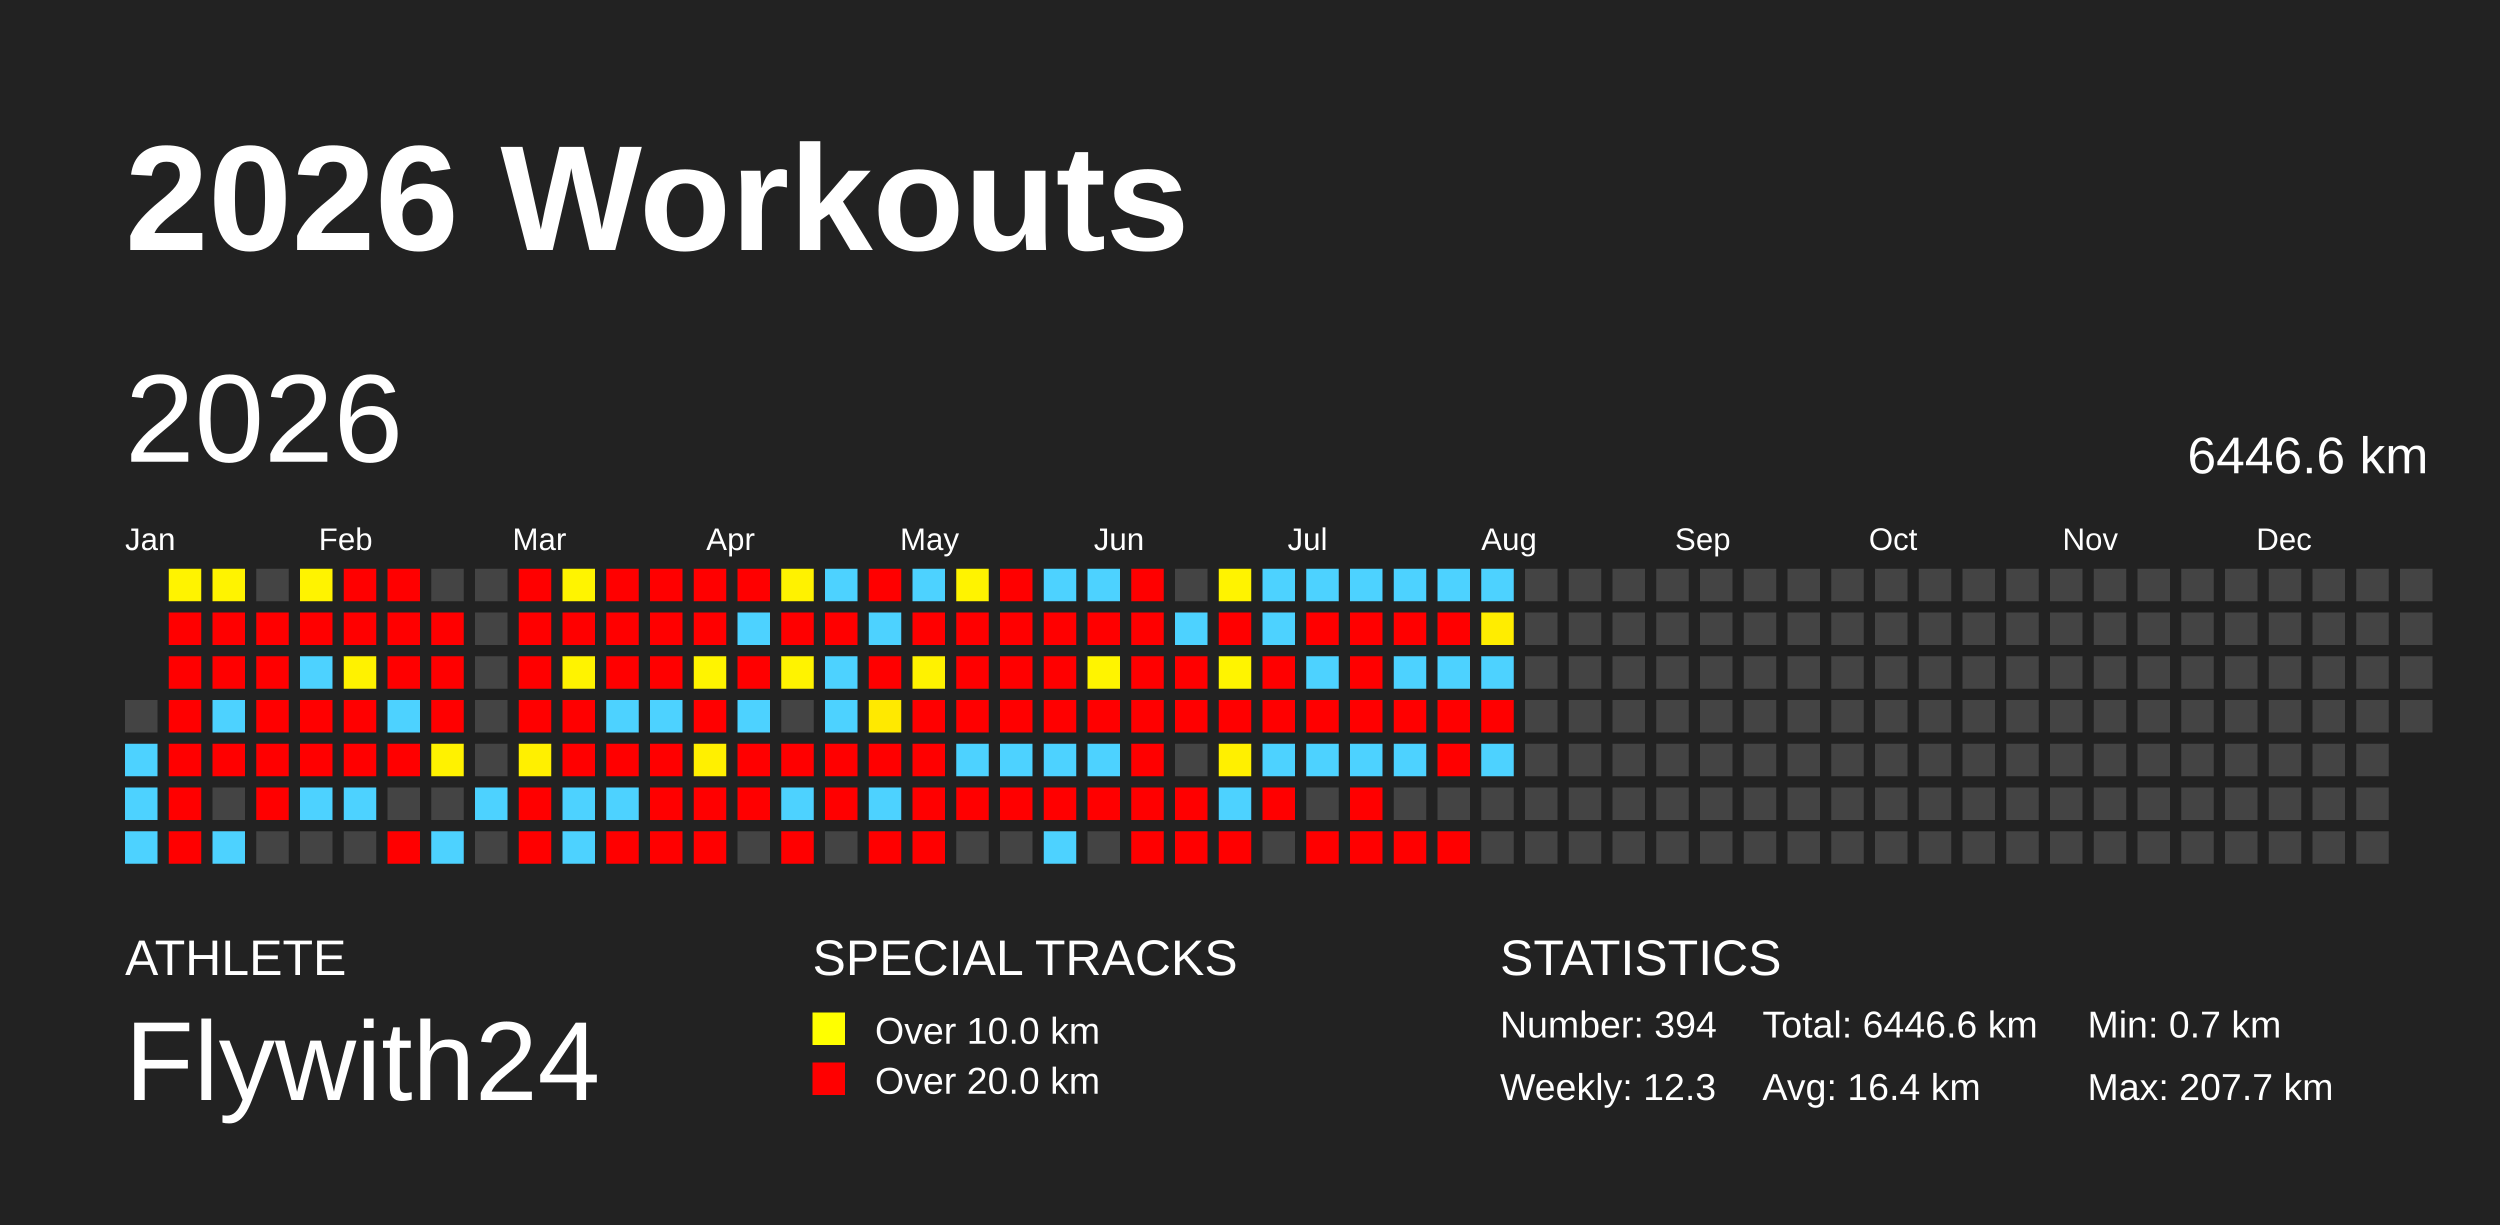
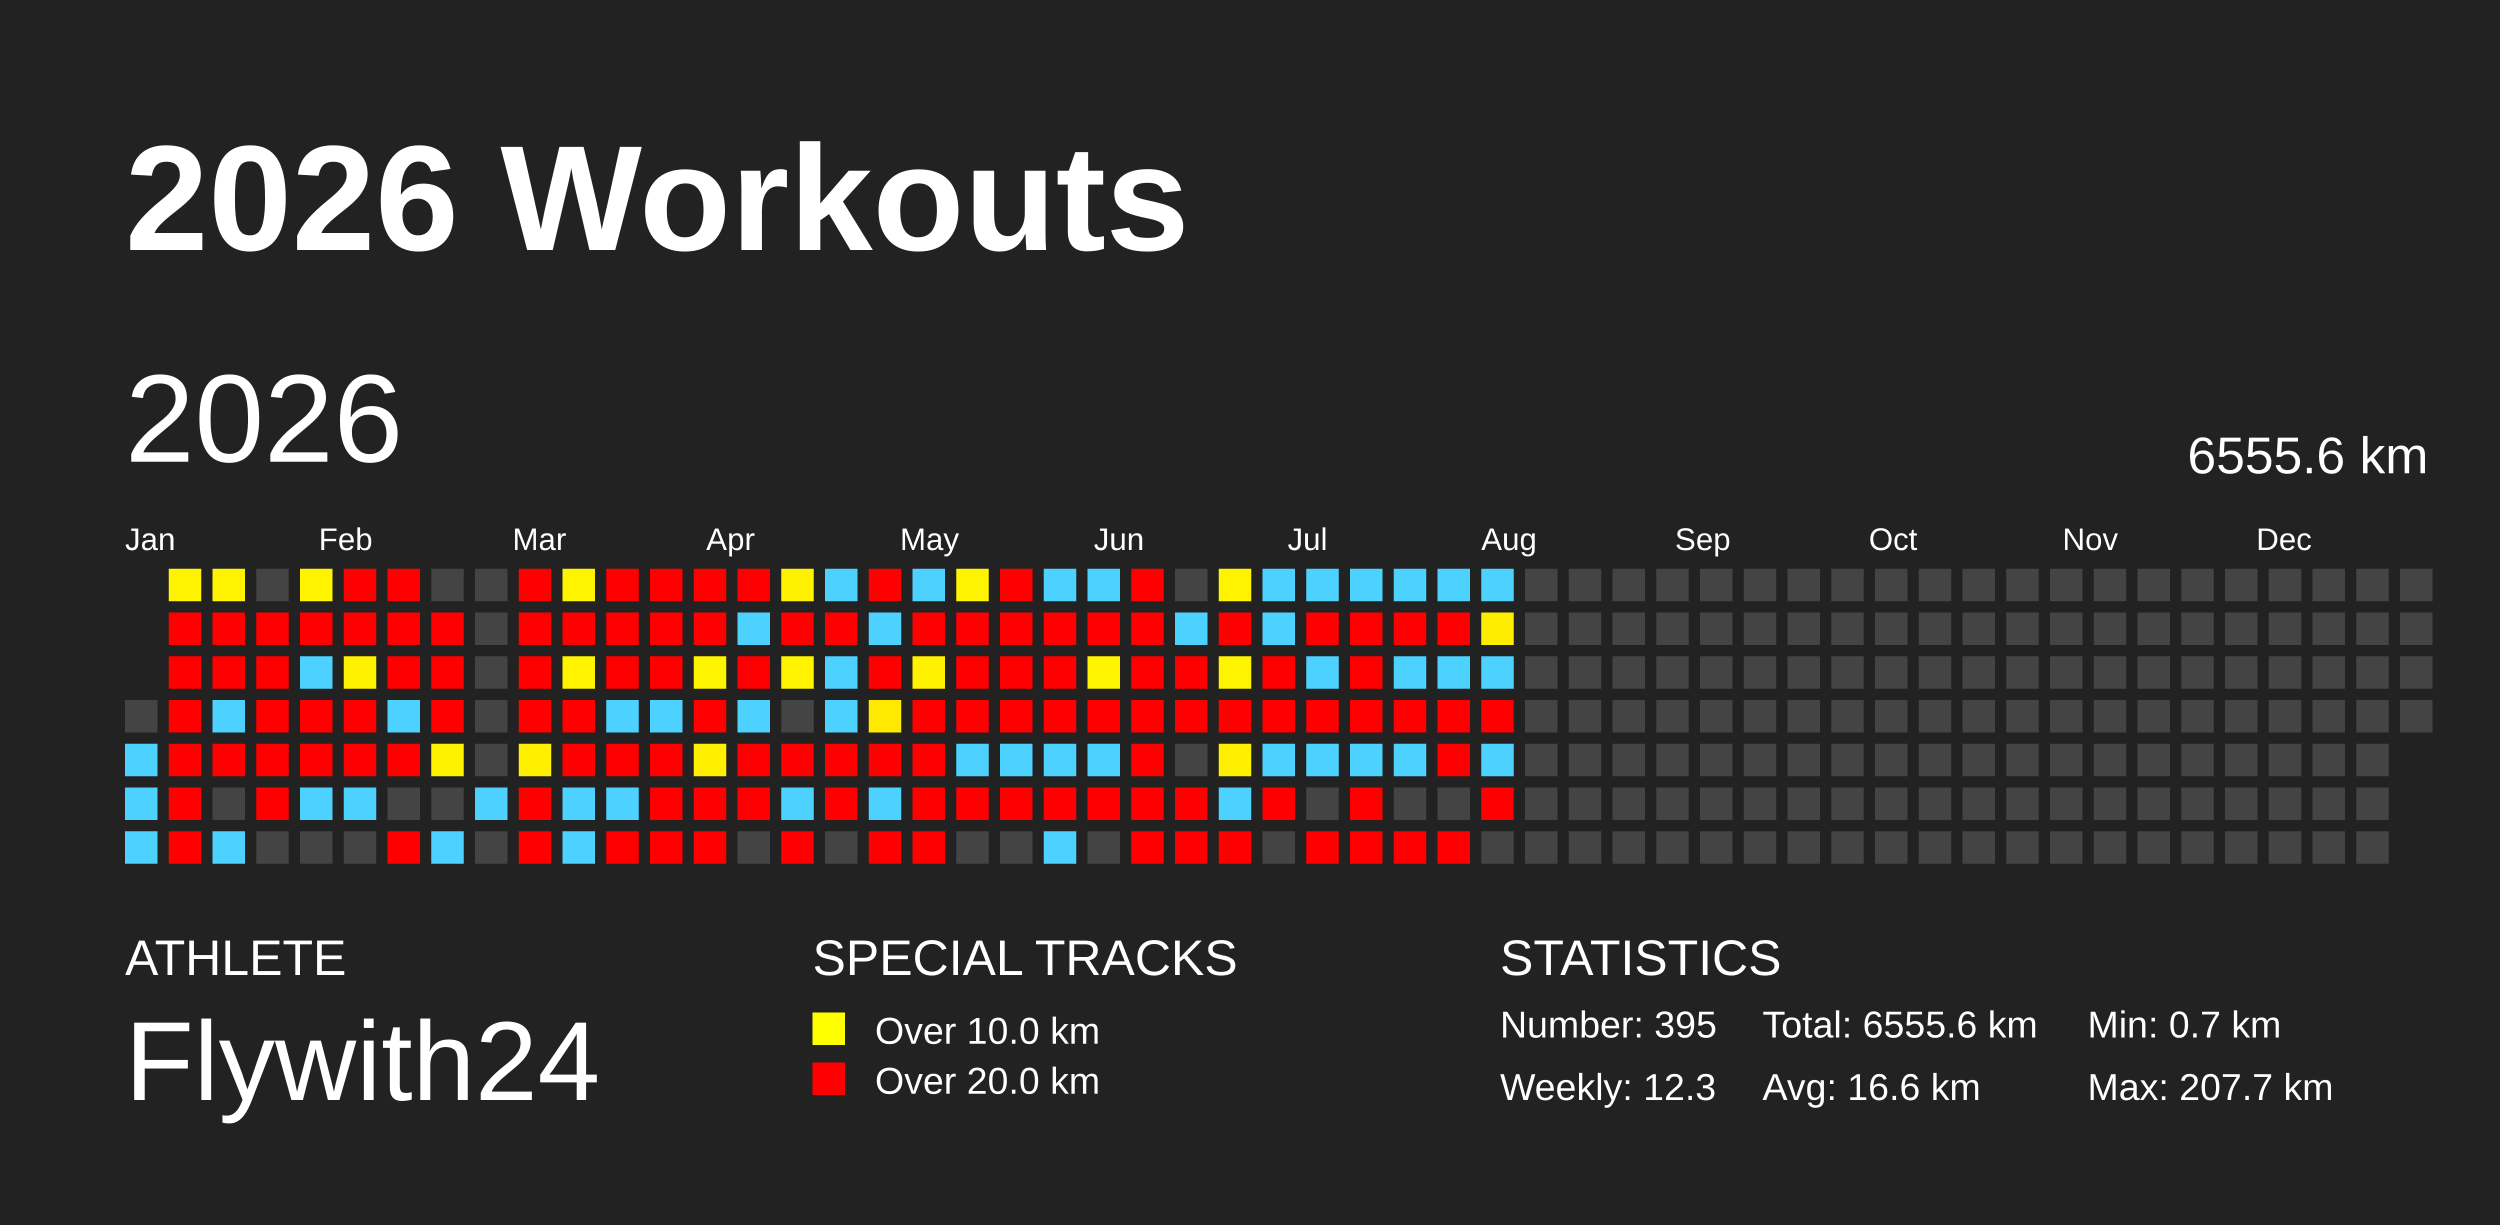
<svg xmlns="http://www.w3.org/2000/svg" baseProfile="full" height="98mm" version="1.1" viewBox="0,0,200,98" width="200mm">
  <defs />
  <rect fill="#222222" height="98" width="200" x="0" y="0" />
  <text fill="#FFFFFF" style="font-size:12px; font-family:Arial; font-weight:bold;" x="10" y="20">2026 Workouts</text>
  <text fill="#FFFFFF" style="font-size:4px; font-family:Arial" x="10" y="78">ATHLETE</text>
  <text fill="#FFFFFF" style="font-size:9px; font-family:Arial" x="10" y="88">Flywith24</text>
  <text fill="#FFFFFF" style="font-size:4px; font-family:Arial" x="65" y="78">SPECIAL TRACKS</text>
  <rect fill="yellow" height="2.6" width="2.6" x="65" y="81" />
  <text fill="#FFFFFF" style="font-size:3px; font-family:Arial" x="70" y="83.5">Over 10.0 km</text>
  <rect fill="red" height="2.6" width="2.6" x="65" y="85" />
  <text fill="#FFFFFF" style="font-size:3px; font-family:Arial" x="70" y="87.5">Over 20.0 km</text>
  <text fill="#FFFFFF" style="font-size:4px; font-family:Arial" x="120" y="78">STATISTICS</text>
-   <text fill="#FFFFFF" style="font-size:3px; font-family:Arial" x="120" y="83">Number: 394</text>
+   <text fill="#FFFFFF" style="font-size:3px; font-family:Arial" x="120" y="83">Number: 395</text>
  <text fill="#FFFFFF" style="font-size:3px; font-family:Arial" x="120" y="88">Weekly: 12.3</text>
-   <text fill="#FFFFFF" style="font-size:3px; font-family:Arial" x="141" y="83">Total: 6446.6 km</text>
-   <text fill="#FFFFFF" style="font-size:3px; font-family:Arial" x="141" y="88">Avg: 16.4 km</text>
+   <text fill="#FFFFFF" style="font-size:3px; font-family:Arial" x="141" y="83">Total: 6555.6 km</text>
+   <text fill="#FFFFFF" style="font-size:3px; font-family:Arial" x="141" y="88">Avg: 16.6 km</text>
  <text fill="#FFFFFF" style="font-size:3px; font-family:Arial" x="167" y="83">Min: 0.7 km</text>
  <text fill="#FFFFFF" style="font-size:3px; font-family:Arial" x="167" y="88">Max: 207.7 km</text>
  <text dominant-baseline="hanging" fill="#FFFFFF" style="font-size:10.0px; font-family:Arial;" x="10" y="30">2026</text>
-   <text dominant-baseline="hanging" fill="#FFFFFF" style="font-size:4.125px; font-family:Arial;" x="175" y="35">6446.6 km</text>
+   <text dominant-baseline="hanging" fill="#FFFFFF" style="font-size:4.125px; font-family:Arial;" x="175" y="35">6555.6 km</text>
  <text fill="#FFFFFF" style="font-size:2.5px; font-family:Arial" x="10.0" y="44">Jan</text>
  <text fill="#FFFFFF" style="font-size:2.5px; font-family:Arial" x="25.5" y="44">Feb</text>
  <text fill="#FFFFFF" style="font-size:2.5px; font-family:Arial" x="41.0" y="44">Mar</text>
  <text fill="#FFFFFF" style="font-size:2.5px; font-family:Arial" x="56.5" y="44">Apr</text>
  <text fill="#FFFFFF" style="font-size:2.5px; font-family:Arial" x="72.0" y="44">May</text>
  <text fill="#FFFFFF" style="font-size:2.5px; font-family:Arial" x="87.5" y="44">Jun</text>
  <text fill="#FFFFFF" style="font-size:2.5px; font-family:Arial" x="103.0" y="44">Jul</text>
  <text fill="#FFFFFF" style="font-size:2.5px; font-family:Arial" x="118.5" y="44">Aug</text>
  <text fill="#FFFFFF" style="font-size:2.5px; font-family:Arial" x="134.0" y="44">Sep</text>
  <text fill="#FFFFFF" style="font-size:2.5px; font-family:Arial" x="149.5" y="44">Oct</text>
  <text fill="#FFFFFF" style="font-size:2.5px; font-family:Arial" x="165.0" y="44">Nov</text>
  <text fill="#FFFFFF" style="font-size:2.5px; font-family:Arial" x="180.5" y="44">Dec</text>
  <rect fill="#444444" height="2.6" width="2.6" x="10.0" y="56.0" />
  <rect fill="#4dd2ff" height="2.6" width="2.6" x="10.0" y="59.5" />
  <rect fill="#4dd2ff" height="2.6" width="2.6" x="10.0" y="63.0" />
  <rect fill="#4dd2ff" height="2.6" width="2.6" x="10.0" y="66.5" />
  <rect fill="#fff300" height="2.6" width="2.6" x="13.5" y="45.5" />
  <rect fill="red" height="2.6" width="2.6" x="13.5" y="49.0" />
  <rect fill="red" height="2.6" width="2.6" x="13.5" y="52.5" />
  <rect fill="red" height="2.6" width="2.6" x="13.5" y="56.0" />
  <rect fill="red" height="2.6" width="2.6" x="13.5" y="59.5" />
  <rect fill="red" height="2.6" width="2.6" x="13.5" y="63.0" />
  <rect fill="red" height="2.6" width="2.6" x="13.5" y="66.5" />
  <rect fill="#fff300" height="2.6" width="2.6" x="17.0" y="45.5" />
  <rect fill="red" height="2.6" width="2.6" x="17.0" y="49.0" />
  <rect fill="red" height="2.6" width="2.6" x="17.0" y="52.5" />
  <rect fill="#4dd2ff" height="2.6" width="2.6" x="17.0" y="56.0" />
  <rect fill="red" height="2.6" width="2.6" x="17.0" y="59.5" />
  <rect fill="#444444" height="2.6" width="2.6" x="17.0" y="63.0" />
  <rect fill="#4dd2ff" height="2.6" width="2.6" x="17.0" y="66.5" />
  <rect fill="#444444" height="2.6" width="2.6" x="20.5" y="45.5" />
  <rect fill="red" height="2.6" width="2.6" x="20.5" y="49.0" />
  <rect fill="red" height="2.6" width="2.6" x="20.5" y="52.5" />
  <rect fill="red" height="2.6" width="2.6" x="20.5" y="56.0" />
  <rect fill="red" height="2.6" width="2.6" x="20.5" y="59.5" />
  <rect fill="red" height="2.6" width="2.6" x="20.5" y="63.0" />
  <rect fill="#444444" height="2.6" width="2.6" x="20.5" y="66.5" />
  <rect fill="#fff300" height="2.6" width="2.6" x="24.0" y="45.5" />
  <rect fill="red" height="2.6" width="2.6" x="24.0" y="49.0" />
  <rect fill="#4dd2ff" height="2.6" width="2.6" x="24.0" y="52.5" />
  <rect fill="red" height="2.6" width="2.6" x="24.0" y="56.0" />
  <rect fill="red" height="2.6" width="2.6" x="24.0" y="59.5" />
  <rect fill="#4dd2ff" height="2.6" width="2.6" x="24.0" y="63.0" />
  <rect fill="#444444" height="2.6" width="2.6" x="24.0" y="66.5" />
  <rect fill="red" height="2.6" width="2.6" x="27.5" y="45.5" />
  <rect fill="red" height="2.6" width="2.6" x="27.5" y="49.0" />
  <rect fill="#fff200" height="2.6" width="2.6" x="27.5" y="52.5" />
  <rect fill="red" height="2.6" width="2.6" x="27.5" y="56.0" />
  <rect fill="red" height="2.6" width="2.6" x="27.5" y="59.5" />
  <rect fill="#4dd2ff" height="2.6" width="2.6" x="27.5" y="63.0" />
  <rect fill="#444444" height="2.6" width="2.6" x="27.5" y="66.5" />
  <rect fill="red" height="2.6" width="2.6" x="31.0" y="45.5" />
  <rect fill="red" height="2.6" width="2.6" x="31.0" y="49.0" />
  <rect fill="red" height="2.6" width="2.6" x="31.0" y="52.5" />
  <rect fill="#4dd2ff" height="2.6" width="2.6" x="31.0" y="56.0" />
  <rect fill="red" height="2.6" width="2.6" x="31.0" y="59.5" />
  <rect fill="#444444" height="2.6" width="2.6" x="31.0" y="63.0" />
  <rect fill="red" height="2.6" width="2.6" x="31.0" y="66.5" />
  <rect fill="#444444" height="2.6" width="2.6" x="34.5" y="45.5" />
  <rect fill="red" height="2.6" width="2.6" x="34.5" y="49.0" />
  <rect fill="red" height="2.6" width="2.6" x="34.5" y="52.5" />
  <rect fill="red" height="2.6" width="2.6" x="34.5" y="56.0" />
  <rect fill="#fff200" height="2.6" width="2.6" x="34.5" y="59.5" />
  <rect fill="#444444" height="2.6" width="2.6" x="34.5" y="63.0" />
  <rect fill="#4dd2ff" height="2.6" width="2.6" x="34.5" y="66.5" />
  <rect fill="#444444" height="2.6" width="2.6" x="38.0" y="45.5" />
  <rect fill="#444444" height="2.6" width="2.6" x="38.0" y="49.0" />
  <rect fill="#444444" height="2.6" width="2.6" x="38.0" y="52.5" />
  <rect fill="#444444" height="2.6" width="2.6" x="38.0" y="56.0" />
  <rect fill="#444444" height="2.6" width="2.6" x="38.0" y="59.5" />
  <rect fill="#4dd2ff" height="2.6" width="2.6" x="38.0" y="63.0" />
  <rect fill="#444444" height="2.6" width="2.6" x="38.0" y="66.5" />
  <rect fill="red" height="2.6" width="2.6" x="41.5" y="45.5" />
  <rect fill="red" height="2.6" width="2.6" x="41.5" y="49.0" />
  <rect fill="red" height="2.6" width="2.6" x="41.5" y="52.5" />
  <rect fill="red" height="2.6" width="2.6" x="41.5" y="56.0" />
  <rect fill="#fff000" height="2.6" width="2.6" x="41.5" y="59.5" />
  <rect fill="red" height="2.6" width="2.6" x="41.5" y="63.0" />
  <rect fill="red" height="2.6" width="2.6" x="41.5" y="66.5" />
  <rect fill="#fff400" height="2.6" width="2.6" x="45.0" y="45.5" />
  <rect fill="red" height="2.6" width="2.6" x="45.0" y="49.0" />
  <rect fill="#fff300" height="2.6" width="2.6" x="45.0" y="52.5" />
  <rect fill="red" height="2.6" width="2.6" x="45.0" y="56.0" />
  <rect fill="red" height="2.6" width="2.6" x="45.0" y="59.5" />
  <rect fill="#4dd2ff" height="2.6" width="2.6" x="45.0" y="63.0" />
  <rect fill="#4dd2ff" height="2.6" width="2.6" x="45.0" y="66.5" />
  <rect fill="red" height="2.6" width="2.6" x="48.5" y="45.5" />
  <rect fill="red" height="2.6" width="2.6" x="48.5" y="49.0" />
  <rect fill="red" height="2.6" width="2.6" x="48.5" y="52.5" />
  <rect fill="#4dd2ff" height="2.6" width="2.6" x="48.5" y="56.0" />
  <rect fill="red" height="2.6" width="2.6" x="48.5" y="59.5" />
  <rect fill="#4dd2ff" height="2.6" width="2.6" x="48.5" y="63.0" />
  <rect fill="red" height="2.6" width="2.6" x="48.5" y="66.5" />
  <rect fill="red" height="2.6" width="2.6" x="52.0" y="45.5" />
  <rect fill="red" height="2.6" width="2.6" x="52.0" y="49.0" />
  <rect fill="red" height="2.6" width="2.6" x="52.0" y="52.5" />
  <rect fill="#4dd2ff" height="2.6" width="2.6" x="52.0" y="56.0" />
  <rect fill="red" height="2.6" width="2.6" x="52.0" y="59.5" />
  <rect fill="red" height="2.6" width="2.6" x="52.0" y="63.0" />
  <rect fill="red" height="2.6" width="2.6" x="52.0" y="66.5" />
  <rect fill="red" height="2.6" width="2.6" x="55.5" y="45.5" />
  <rect fill="red" height="2.6" width="2.6" x="55.5" y="49.0" />
  <rect fill="#fff400" height="2.6" width="2.6" x="55.5" y="52.5" />
  <rect fill="red" height="2.6" width="2.6" x="55.5" y="56.0" />
  <rect fill="#fff000" height="2.6" width="2.6" x="55.5" y="59.5" />
  <rect fill="red" height="2.6" width="2.6" x="55.5" y="63.0" />
  <rect fill="red" height="2.6" width="2.6" x="55.5" y="66.5" />
  <rect fill="red" height="2.6" width="2.6" x="59.0" y="45.5" />
  <rect fill="#4dd2ff" height="2.6" width="2.6" x="59.0" y="49.0" />
  <rect fill="red" height="2.6" width="2.6" x="59.0" y="52.5" />
  <rect fill="#4dd2ff" height="2.6" width="2.6" x="59.0" y="56.0" />
  <rect fill="red" height="2.6" width="2.6" x="59.0" y="59.5" />
  <rect fill="red" height="2.6" width="2.6" x="59.0" y="63.0" />
  <rect fill="#444444" height="2.6" width="2.6" x="59.0" y="66.5" />
  <rect fill="#fff200" height="2.6" width="2.6" x="62.5" y="45.5" />
  <rect fill="red" height="2.6" width="2.6" x="62.5" y="49.0" />
  <rect fill="#fff300" height="2.6" width="2.6" x="62.5" y="52.5" />
  <rect fill="#444444" height="2.6" width="2.6" x="62.5" y="56.0" />
  <rect fill="red" height="2.6" width="2.6" x="62.5" y="59.5" />
  <rect fill="#4dd2ff" height="2.6" width="2.6" x="62.5" y="63.0" />
  <rect fill="red" height="2.6" width="2.6" x="62.5" y="66.5" />
  <rect fill="#4dd2ff" height="2.6" width="2.6" x="66.0" y="45.5" />
  <rect fill="red" height="2.6" width="2.6" x="66.0" y="49.0" />
  <rect fill="#4dd2ff" height="2.6" width="2.6" x="66.0" y="52.5" />
  <rect fill="#4dd2ff" height="2.6" width="2.6" x="66.0" y="56.0" />
  <rect fill="red" height="2.6" width="2.6" x="66.0" y="59.5" />
  <rect fill="red" height="2.6" width="2.6" x="66.0" y="63.0" />
  <rect fill="#444444" height="2.6" width="2.6" x="66.0" y="66.5" />
  <rect fill="red" height="2.6" width="2.6" x="69.5" y="45.5" />
  <rect fill="#4dd2ff" height="2.6" width="2.6" x="69.5" y="49.0" />
  <rect fill="red" height="2.6" width="2.6" x="69.5" y="52.5" />
  <rect fill="#ffe900" height="2.6" width="2.6" x="69.5" y="56.0" />
  <rect fill="red" height="2.6" width="2.6" x="69.5" y="59.5" />
  <rect fill="#4dd2ff" height="2.6" width="2.6" x="69.5" y="63.0" />
  <rect fill="red" height="2.6" width="2.6" x="69.5" y="66.5" />
  <rect fill="#4dd2ff" height="2.6" width="2.6" x="73.0" y="45.5" />
  <rect fill="red" height="2.6" width="2.6" x="73.0" y="49.0" />
  <rect fill="#fff200" height="2.6" width="2.6" x="73.0" y="52.5" />
  <rect fill="red" height="2.6" width="2.6" x="73.0" y="56.0" />
  <rect fill="red" height="2.6" width="2.6" x="73.0" y="59.5" />
  <rect fill="red" height="2.6" width="2.6" x="73.0" y="63.0" />
  <rect fill="red" height="2.6" width="2.6" x="73.0" y="66.5" />
  <rect fill="#fff300" height="2.6" width="2.6" x="76.5" y="45.5" />
  <rect fill="red" height="2.6" width="2.6" x="76.5" y="49.0" />
  <rect fill="red" height="2.6" width="2.6" x="76.5" y="52.5" />
  <rect fill="red" height="2.6" width="2.6" x="76.5" y="56.0" />
  <rect fill="#4dd2ff" height="2.6" width="2.6" x="76.5" y="59.5" />
  <rect fill="red" height="2.6" width="2.6" x="76.5" y="63.0" />
  <rect fill="#444444" height="2.6" width="2.6" x="76.5" y="66.5" />
  <rect fill="red" height="2.6" width="2.6" x="80.0" y="45.5" />
  <rect fill="red" height="2.6" width="2.6" x="80.0" y="49.0" />
  <rect fill="red" height="2.6" width="2.6" x="80.0" y="52.5" />
  <rect fill="red" height="2.6" width="2.6" x="80.0" y="56.0" />
  <rect fill="#4dd2ff" height="2.6" width="2.6" x="80.0" y="59.5" />
  <rect fill="red" height="2.6" width="2.6" x="80.0" y="63.0" />
  <rect fill="#444444" height="2.6" width="2.6" x="80.0" y="66.5" />
  <rect fill="#4dd2ff" height="2.6" width="2.6" x="83.5" y="45.5" />
  <rect fill="red" height="2.6" width="2.6" x="83.5" y="49.0" />
  <rect fill="red" height="2.6" width="2.6" x="83.5" y="52.5" />
  <rect fill="red" height="2.6" width="2.6" x="83.5" y="56.0" />
  <rect fill="#4dd2ff" height="2.6" width="2.6" x="83.5" y="59.5" />
  <rect fill="red" height="2.6" width="2.6" x="83.5" y="63.0" />
  <rect fill="#4dd2ff" height="2.6" width="2.6" x="83.5" y="66.5" />
  <rect fill="#4dd2ff" height="2.6" width="2.6" x="87.0" y="45.5" />
  <rect fill="red" height="2.6" width="2.6" x="87.0" y="49.0" />
  <rect fill="#fff400" height="2.6" width="2.6" x="87.0" y="52.5" />
  <rect fill="red" height="2.6" width="2.6" x="87.0" y="56.0" />
  <rect fill="#4dd2ff" height="2.6" width="2.6" x="87.0" y="59.5" />
  <rect fill="red" height="2.6" width="2.6" x="87.0" y="63.0" />
  <rect fill="#444444" height="2.6" width="2.6" x="87.0" y="66.5" />
  <rect fill="red" height="2.6" width="2.6" x="90.5" y="45.5" />
  <rect fill="red" height="2.6" width="2.6" x="90.5" y="49.0" />
  <rect fill="red" height="2.6" width="2.6" x="90.5" y="52.5" />
  <rect fill="red" height="2.6" width="2.6" x="90.5" y="56.0" />
  <rect fill="red" height="2.6" width="2.6" x="90.5" y="59.5" />
  <rect fill="red" height="2.6" width="2.6" x="90.5" y="63.0" />
  <rect fill="red" height="2.6" width="2.6" x="90.5" y="66.5" />
  <rect fill="#444444" height="2.6" width="2.6" x="94.0" y="45.5" />
  <rect fill="#4dd2ff" height="2.6" width="2.6" x="94.0" y="49.0" />
  <rect fill="red" height="2.6" width="2.6" x="94.0" y="52.5" />
  <rect fill="red" height="2.6" width="2.6" x="94.0" y="56.0" />
  <rect fill="#444444" height="2.6" width="2.6" x="94.0" y="59.5" />
  <rect fill="red" height="2.6" width="2.6" x="94.0" y="63.0" />
  <rect fill="red" height="2.6" width="2.6" x="94.0" y="66.5" />
  <rect fill="#fff300" height="2.6" width="2.6" x="97.5" y="45.5" />
  <rect fill="red" height="2.6" width="2.6" x="97.5" y="49.0" />
  <rect fill="#fff400" height="2.6" width="2.6" x="97.5" y="52.5" />
  <rect fill="red" height="2.6" width="2.6" x="97.5" y="56.0" />
  <rect fill="#fff000" height="2.6" width="2.6" x="97.5" y="59.5" />
  <rect fill="#4dd2ff" height="2.6" width="2.6" x="97.5" y="63.0" />
  <rect fill="red" height="2.6" width="2.6" x="97.5" y="66.5" />
  <rect fill="#4dd2ff" height="2.6" width="2.6" x="101.0" y="45.5" />
  <rect fill="#4dd2ff" height="2.6" width="2.6" x="101.0" y="49.0" />
  <rect fill="red" height="2.6" width="2.6" x="101.0" y="52.5" />
  <rect fill="red" height="2.6" width="2.6" x="101.0" y="56.0" />
  <rect fill="#4dd2ff" height="2.6" width="2.6" x="101.0" y="59.5" />
  <rect fill="red" height="2.6" width="2.6" x="101.0" y="63.0" />
  <rect fill="#444444" height="2.6" width="2.6" x="101.0" y="66.5" />
  <rect fill="#4dd2ff" height="2.6" width="2.6" x="104.5" y="45.5" />
  <rect fill="red" height="2.6" width="2.6" x="104.5" y="49.0" />
  <rect fill="#4dd2ff" height="2.6" width="2.6" x="104.5" y="52.5" />
  <rect fill="red" height="2.6" width="2.6" x="104.5" y="56.0" />
  <rect fill="#4dd2ff" height="2.6" width="2.6" x="104.5" y="59.5" />
  <rect fill="#444444" height="2.6" width="2.6" x="104.5" y="63.0" />
  <rect fill="red" height="2.6" width="2.6" x="104.5" y="66.5" />
  <rect fill="#4dd2ff" height="2.6" width="2.6" x="108.0" y="45.5" />
  <rect fill="red" height="2.6" width="2.6" x="108.0" y="49.0" />
  <rect fill="red" height="2.6" width="2.6" x="108.0" y="52.5" />
  <rect fill="red" height="2.6" width="2.6" x="108.0" y="56.0" />
  <rect fill="#4dd2ff" height="2.6" width="2.6" x="108.0" y="59.5" />
  <rect fill="red" height="2.6" width="2.6" x="108.0" y="63.0" />
  <rect fill="red" height="2.6" width="2.6" x="108.0" y="66.5" />
  <rect fill="#4dd2ff" height="2.6" width="2.6" x="111.5" y="45.5" />
  <rect fill="red" height="2.6" width="2.6" x="111.5" y="49.0" />
  <rect fill="#4dd2ff" height="2.6" width="2.6" x="111.5" y="52.5" />
  <rect fill="red" height="2.6" width="2.6" x="111.5" y="56.0" />
  <rect fill="#4dd2ff" height="2.6" width="2.6" x="111.5" y="59.5" />
  <rect fill="#444444" height="2.6" width="2.6" x="111.5" y="63.0" />
  <rect fill="red" height="2.6" width="2.6" x="111.5" y="66.5" />
  <rect fill="#4dd2ff" height="2.6" width="2.6" x="115.0" y="45.5" />
  <rect fill="red" height="2.6" width="2.6" x="115.0" y="49.0" />
  <rect fill="#4dd2ff" height="2.6" width="2.6" x="115.0" y="52.5" />
  <rect fill="red" height="2.6" width="2.6" x="115.0" y="56.0" />
  <rect fill="red" height="2.6" width="2.6" x="115.0" y="59.5" />
  <rect fill="#444444" height="2.6" width="2.6" x="115.0" y="63.0" />
  <rect fill="red" height="2.6" width="2.6" x="115.0" y="66.5" />
  <rect fill="#4dd2ff" height="2.6" width="2.6" x="118.5" y="45.5" />
  <rect fill="#ffed00" height="2.6" width="2.6" x="118.5" y="49.0" />
  <rect fill="#4dd2ff" height="2.6" width="2.6" x="118.5" y="52.5" />
  <rect fill="red" height="2.6" width="2.6" x="118.5" y="56.0" />
  <rect fill="#4dd2ff" height="2.6" width="2.6" x="118.5" y="59.5" />
-   <rect fill="#444444" height="2.6" width="2.6" x="118.5" y="63.0" />
+   <rect fill="red" height="2.6" width="2.6" x="118.5" y="63.0" />
  <rect fill="#444444" height="2.6" width="2.6" x="118.5" y="66.5" />
  <rect fill="#444444" height="2.6" width="2.6" x="122.0" y="45.5" />
  <rect fill="#444444" height="2.6" width="2.6" x="122.0" y="49.0" />
  <rect fill="#444444" height="2.6" width="2.6" x="122.0" y="52.5" />
  <rect fill="#444444" height="2.6" width="2.6" x="122.0" y="56.0" />
  <rect fill="#444444" height="2.6" width="2.6" x="122.0" y="59.5" />
  <rect fill="#444444" height="2.6" width="2.6" x="122.0" y="63.0" />
  <rect fill="#444444" height="2.6" width="2.6" x="122.0" y="66.5" />
  <rect fill="#444444" height="2.6" width="2.6" x="125.5" y="45.5" />
  <rect fill="#444444" height="2.6" width="2.6" x="125.5" y="49.0" />
  <rect fill="#444444" height="2.6" width="2.6" x="125.5" y="52.5" />
  <rect fill="#444444" height="2.6" width="2.6" x="125.5" y="56.0" />
  <rect fill="#444444" height="2.6" width="2.6" x="125.5" y="59.5" />
  <rect fill="#444444" height="2.6" width="2.6" x="125.5" y="63.0" />
  <rect fill="#444444" height="2.6" width="2.6" x="125.5" y="66.5" />
  <rect fill="#444444" height="2.6" width="2.6" x="129.0" y="45.5" />
  <rect fill="#444444" height="2.6" width="2.6" x="129.0" y="49.0" />
  <rect fill="#444444" height="2.6" width="2.6" x="129.0" y="52.5" />
  <rect fill="#444444" height="2.6" width="2.6" x="129.0" y="56.0" />
  <rect fill="#444444" height="2.6" width="2.6" x="129.0" y="59.5" />
  <rect fill="#444444" height="2.6" width="2.6" x="129.0" y="63.0" />
  <rect fill="#444444" height="2.6" width="2.6" x="129.0" y="66.5" />
  <rect fill="#444444" height="2.6" width="2.6" x="132.5" y="45.5" />
  <rect fill="#444444" height="2.6" width="2.6" x="132.5" y="49.0" />
  <rect fill="#444444" height="2.6" width="2.6" x="132.5" y="52.5" />
  <rect fill="#444444" height="2.6" width="2.6" x="132.5" y="56.0" />
  <rect fill="#444444" height="2.6" width="2.6" x="132.5" y="59.5" />
  <rect fill="#444444" height="2.6" width="2.6" x="132.5" y="63.0" />
  <rect fill="#444444" height="2.6" width="2.6" x="132.5" y="66.5" />
  <rect fill="#444444" height="2.6" width="2.6" x="136.0" y="45.5" />
  <rect fill="#444444" height="2.6" width="2.6" x="136.0" y="49.0" />
  <rect fill="#444444" height="2.6" width="2.6" x="136.0" y="52.5" />
  <rect fill="#444444" height="2.6" width="2.6" x="136.0" y="56.0" />
  <rect fill="#444444" height="2.6" width="2.6" x="136.0" y="59.5" />
  <rect fill="#444444" height="2.6" width="2.6" x="136.0" y="63.0" />
  <rect fill="#444444" height="2.6" width="2.6" x="136.0" y="66.5" />
  <rect fill="#444444" height="2.6" width="2.6" x="139.5" y="45.5" />
  <rect fill="#444444" height="2.6" width="2.6" x="139.5" y="49.0" />
  <rect fill="#444444" height="2.6" width="2.6" x="139.5" y="52.5" />
  <rect fill="#444444" height="2.6" width="2.6" x="139.5" y="56.0" />
  <rect fill="#444444" height="2.6" width="2.6" x="139.5" y="59.5" />
  <rect fill="#444444" height="2.6" width="2.6" x="139.5" y="63.0" />
  <rect fill="#444444" height="2.6" width="2.6" x="139.5" y="66.5" />
  <rect fill="#444444" height="2.6" width="2.6" x="143.0" y="45.5" />
  <rect fill="#444444" height="2.6" width="2.6" x="143.0" y="49.0" />
  <rect fill="#444444" height="2.6" width="2.6" x="143.0" y="52.5" />
  <rect fill="#444444" height="2.6" width="2.6" x="143.0" y="56.0" />
  <rect fill="#444444" height="2.6" width="2.6" x="143.0" y="59.5" />
  <rect fill="#444444" height="2.6" width="2.6" x="143.0" y="63.0" />
  <rect fill="#444444" height="2.6" width="2.6" x="143.0" y="66.5" />
  <rect fill="#444444" height="2.6" width="2.6" x="146.5" y="45.5" />
  <rect fill="#444444" height="2.6" width="2.6" x="146.5" y="49.0" />
  <rect fill="#444444" height="2.6" width="2.6" x="146.5" y="52.5" />
  <rect fill="#444444" height="2.6" width="2.6" x="146.5" y="56.0" />
  <rect fill="#444444" height="2.6" width="2.6" x="146.5" y="59.5" />
  <rect fill="#444444" height="2.6" width="2.6" x="146.5" y="63.0" />
  <rect fill="#444444" height="2.6" width="2.6" x="146.5" y="66.5" />
  <rect fill="#444444" height="2.6" width="2.6" x="150.0" y="45.5" />
  <rect fill="#444444" height="2.6" width="2.6" x="150.0" y="49.0" />
  <rect fill="#444444" height="2.6" width="2.6" x="150.0" y="52.5" />
  <rect fill="#444444" height="2.6" width="2.6" x="150.0" y="56.0" />
  <rect fill="#444444" height="2.6" width="2.6" x="150.0" y="59.5" />
  <rect fill="#444444" height="2.6" width="2.6" x="150.0" y="63.0" />
  <rect fill="#444444" height="2.6" width="2.6" x="150.0" y="66.5" />
  <rect fill="#444444" height="2.6" width="2.6" x="153.5" y="45.5" />
  <rect fill="#444444" height="2.6" width="2.6" x="153.5" y="49.0" />
  <rect fill="#444444" height="2.6" width="2.6" x="153.5" y="52.5" />
  <rect fill="#444444" height="2.6" width="2.6" x="153.5" y="56.0" />
  <rect fill="#444444" height="2.6" width="2.6" x="153.5" y="59.5" />
  <rect fill="#444444" height="2.6" width="2.6" x="153.5" y="63.0" />
  <rect fill="#444444" height="2.6" width="2.6" x="153.5" y="66.5" />
  <rect fill="#444444" height="2.6" width="2.6" x="157.0" y="45.5" />
  <rect fill="#444444" height="2.6" width="2.6" x="157.0" y="49.0" />
  <rect fill="#444444" height="2.6" width="2.6" x="157.0" y="52.5" />
  <rect fill="#444444" height="2.6" width="2.6" x="157.0" y="56.0" />
  <rect fill="#444444" height="2.6" width="2.6" x="157.0" y="59.5" />
  <rect fill="#444444" height="2.6" width="2.6" x="157.0" y="63.0" />
  <rect fill="#444444" height="2.6" width="2.6" x="157.0" y="66.5" />
  <rect fill="#444444" height="2.6" width="2.6" x="160.5" y="45.5" />
  <rect fill="#444444" height="2.6" width="2.6" x="160.5" y="49.0" />
  <rect fill="#444444" height="2.6" width="2.6" x="160.5" y="52.5" />
  <rect fill="#444444" height="2.6" width="2.6" x="160.5" y="56.0" />
  <rect fill="#444444" height="2.6" width="2.6" x="160.5" y="59.5" />
  <rect fill="#444444" height="2.6" width="2.6" x="160.5" y="63.0" />
  <rect fill="#444444" height="2.6" width="2.6" x="160.5" y="66.5" />
  <rect fill="#444444" height="2.6" width="2.6" x="164.0" y="45.5" />
  <rect fill="#444444" height="2.6" width="2.6" x="164.0" y="49.0" />
  <rect fill="#444444" height="2.6" width="2.6" x="164.0" y="52.5" />
  <rect fill="#444444" height="2.6" width="2.6" x="164.0" y="56.0" />
  <rect fill="#444444" height="2.6" width="2.6" x="164.0" y="59.5" />
  <rect fill="#444444" height="2.6" width="2.6" x="164.0" y="63.0" />
  <rect fill="#444444" height="2.6" width="2.6" x="164.0" y="66.5" />
  <rect fill="#444444" height="2.6" width="2.6" x="167.5" y="45.5" />
  <rect fill="#444444" height="2.6" width="2.6" x="167.5" y="49.0" />
  <rect fill="#444444" height="2.6" width="2.6" x="167.5" y="52.5" />
  <rect fill="#444444" height="2.6" width="2.6" x="167.5" y="56.0" />
  <rect fill="#444444" height="2.6" width="2.6" x="167.5" y="59.5" />
  <rect fill="#444444" height="2.6" width="2.6" x="167.5" y="63.0" />
  <rect fill="#444444" height="2.6" width="2.6" x="167.5" y="66.5" />
  <rect fill="#444444" height="2.6" width="2.6" x="171.0" y="45.5" />
  <rect fill="#444444" height="2.6" width="2.6" x="171.0" y="49.0" />
  <rect fill="#444444" height="2.6" width="2.6" x="171.0" y="52.5" />
  <rect fill="#444444" height="2.6" width="2.6" x="171.0" y="56.0" />
  <rect fill="#444444" height="2.6" width="2.6" x="171.0" y="59.5" />
  <rect fill="#444444" height="2.6" width="2.6" x="171.0" y="63.0" />
  <rect fill="#444444" height="2.6" width="2.6" x="171.0" y="66.5" />
  <rect fill="#444444" height="2.6" width="2.6" x="174.5" y="45.5" />
  <rect fill="#444444" height="2.6" width="2.6" x="174.5" y="49.0" />
  <rect fill="#444444" height="2.6" width="2.6" x="174.5" y="52.5" />
  <rect fill="#444444" height="2.6" width="2.6" x="174.5" y="56.0" />
  <rect fill="#444444" height="2.6" width="2.6" x="174.5" y="59.5" />
  <rect fill="#444444" height="2.6" width="2.6" x="174.5" y="63.0" />
  <rect fill="#444444" height="2.6" width="2.6" x="174.5" y="66.5" />
  <rect fill="#444444" height="2.6" width="2.6" x="178.0" y="45.5" />
  <rect fill="#444444" height="2.6" width="2.6" x="178.0" y="49.0" />
  <rect fill="#444444" height="2.6" width="2.6" x="178.0" y="52.5" />
  <rect fill="#444444" height="2.6" width="2.6" x="178.0" y="56.0" />
  <rect fill="#444444" height="2.6" width="2.6" x="178.0" y="59.5" />
  <rect fill="#444444" height="2.6" width="2.6" x="178.0" y="63.0" />
  <rect fill="#444444" height="2.6" width="2.6" x="178.0" y="66.5" />
  <rect fill="#444444" height="2.6" width="2.6" x="181.5" y="45.5" />
  <rect fill="#444444" height="2.6" width="2.6" x="181.5" y="49.0" />
  <rect fill="#444444" height="2.6" width="2.6" x="181.5" y="52.5" />
  <rect fill="#444444" height="2.6" width="2.6" x="181.5" y="56.0" />
  <rect fill="#444444" height="2.6" width="2.6" x="181.5" y="59.5" />
  <rect fill="#444444" height="2.6" width="2.6" x="181.5" y="63.0" />
  <rect fill="#444444" height="2.6" width="2.6" x="181.5" y="66.5" />
  <rect fill="#444444" height="2.6" width="2.6" x="185.0" y="45.5" />
  <rect fill="#444444" height="2.6" width="2.6" x="185.0" y="49.0" />
  <rect fill="#444444" height="2.6" width="2.6" x="185.0" y="52.5" />
  <rect fill="#444444" height="2.6" width="2.6" x="185.0" y="56.0" />
  <rect fill="#444444" height="2.6" width="2.6" x="185.0" y="59.5" />
  <rect fill="#444444" height="2.6" width="2.6" x="185.0" y="63.0" />
  <rect fill="#444444" height="2.6" width="2.6" x="185.0" y="66.5" />
  <rect fill="#444444" height="2.6" width="2.6" x="188.5" y="45.5" />
  <rect fill="#444444" height="2.6" width="2.6" x="188.5" y="49.0" />
  <rect fill="#444444" height="2.6" width="2.6" x="188.5" y="52.5" />
  <rect fill="#444444" height="2.6" width="2.6" x="188.5" y="56.0" />
  <rect fill="#444444" height="2.6" width="2.6" x="188.5" y="59.5" />
  <rect fill="#444444" height="2.6" width="2.6" x="188.5" y="63.0" />
  <rect fill="#444444" height="2.6" width="2.6" x="188.5" y="66.5" />
  <rect fill="#444444" height="2.6" width="2.6" x="192.0" y="45.5" />
  <rect fill="#444444" height="2.6" width="2.6" x="192.0" y="49.0" />
  <rect fill="#444444" height="2.6" width="2.6" x="192.0" y="52.5" />
  <rect fill="#444444" height="2.6" width="2.6" x="192.0" y="56.0" />
</svg>
